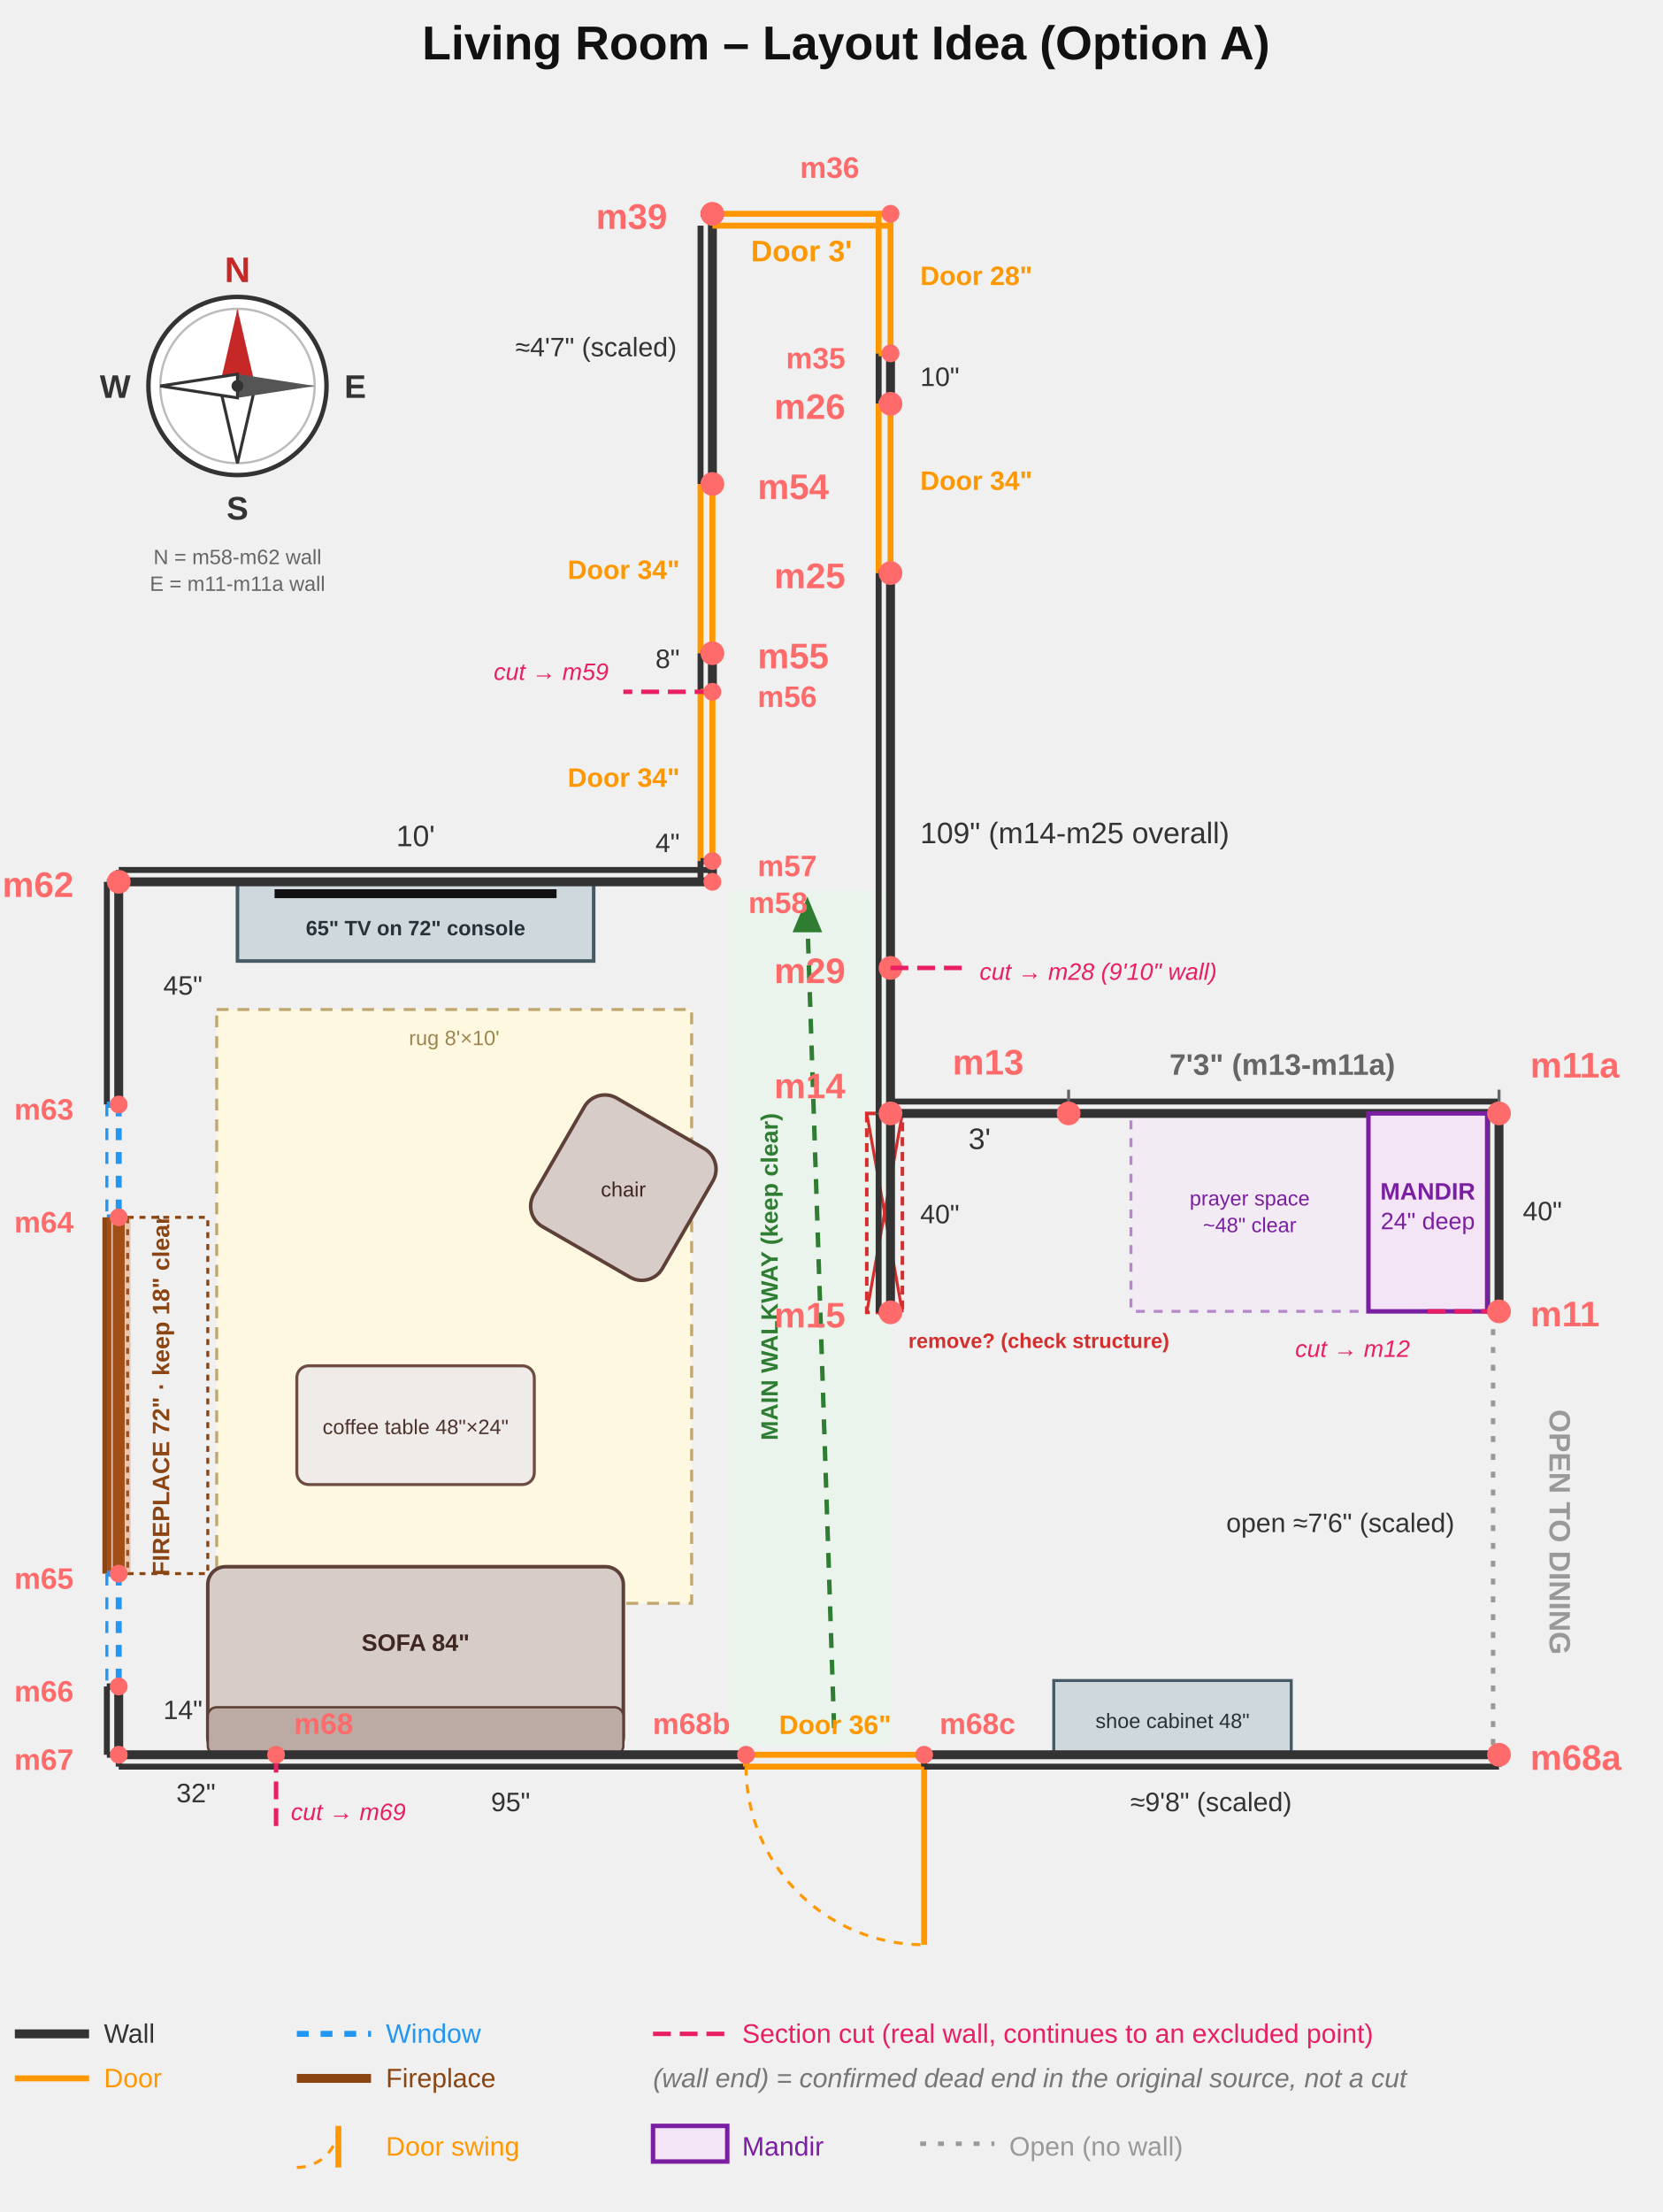
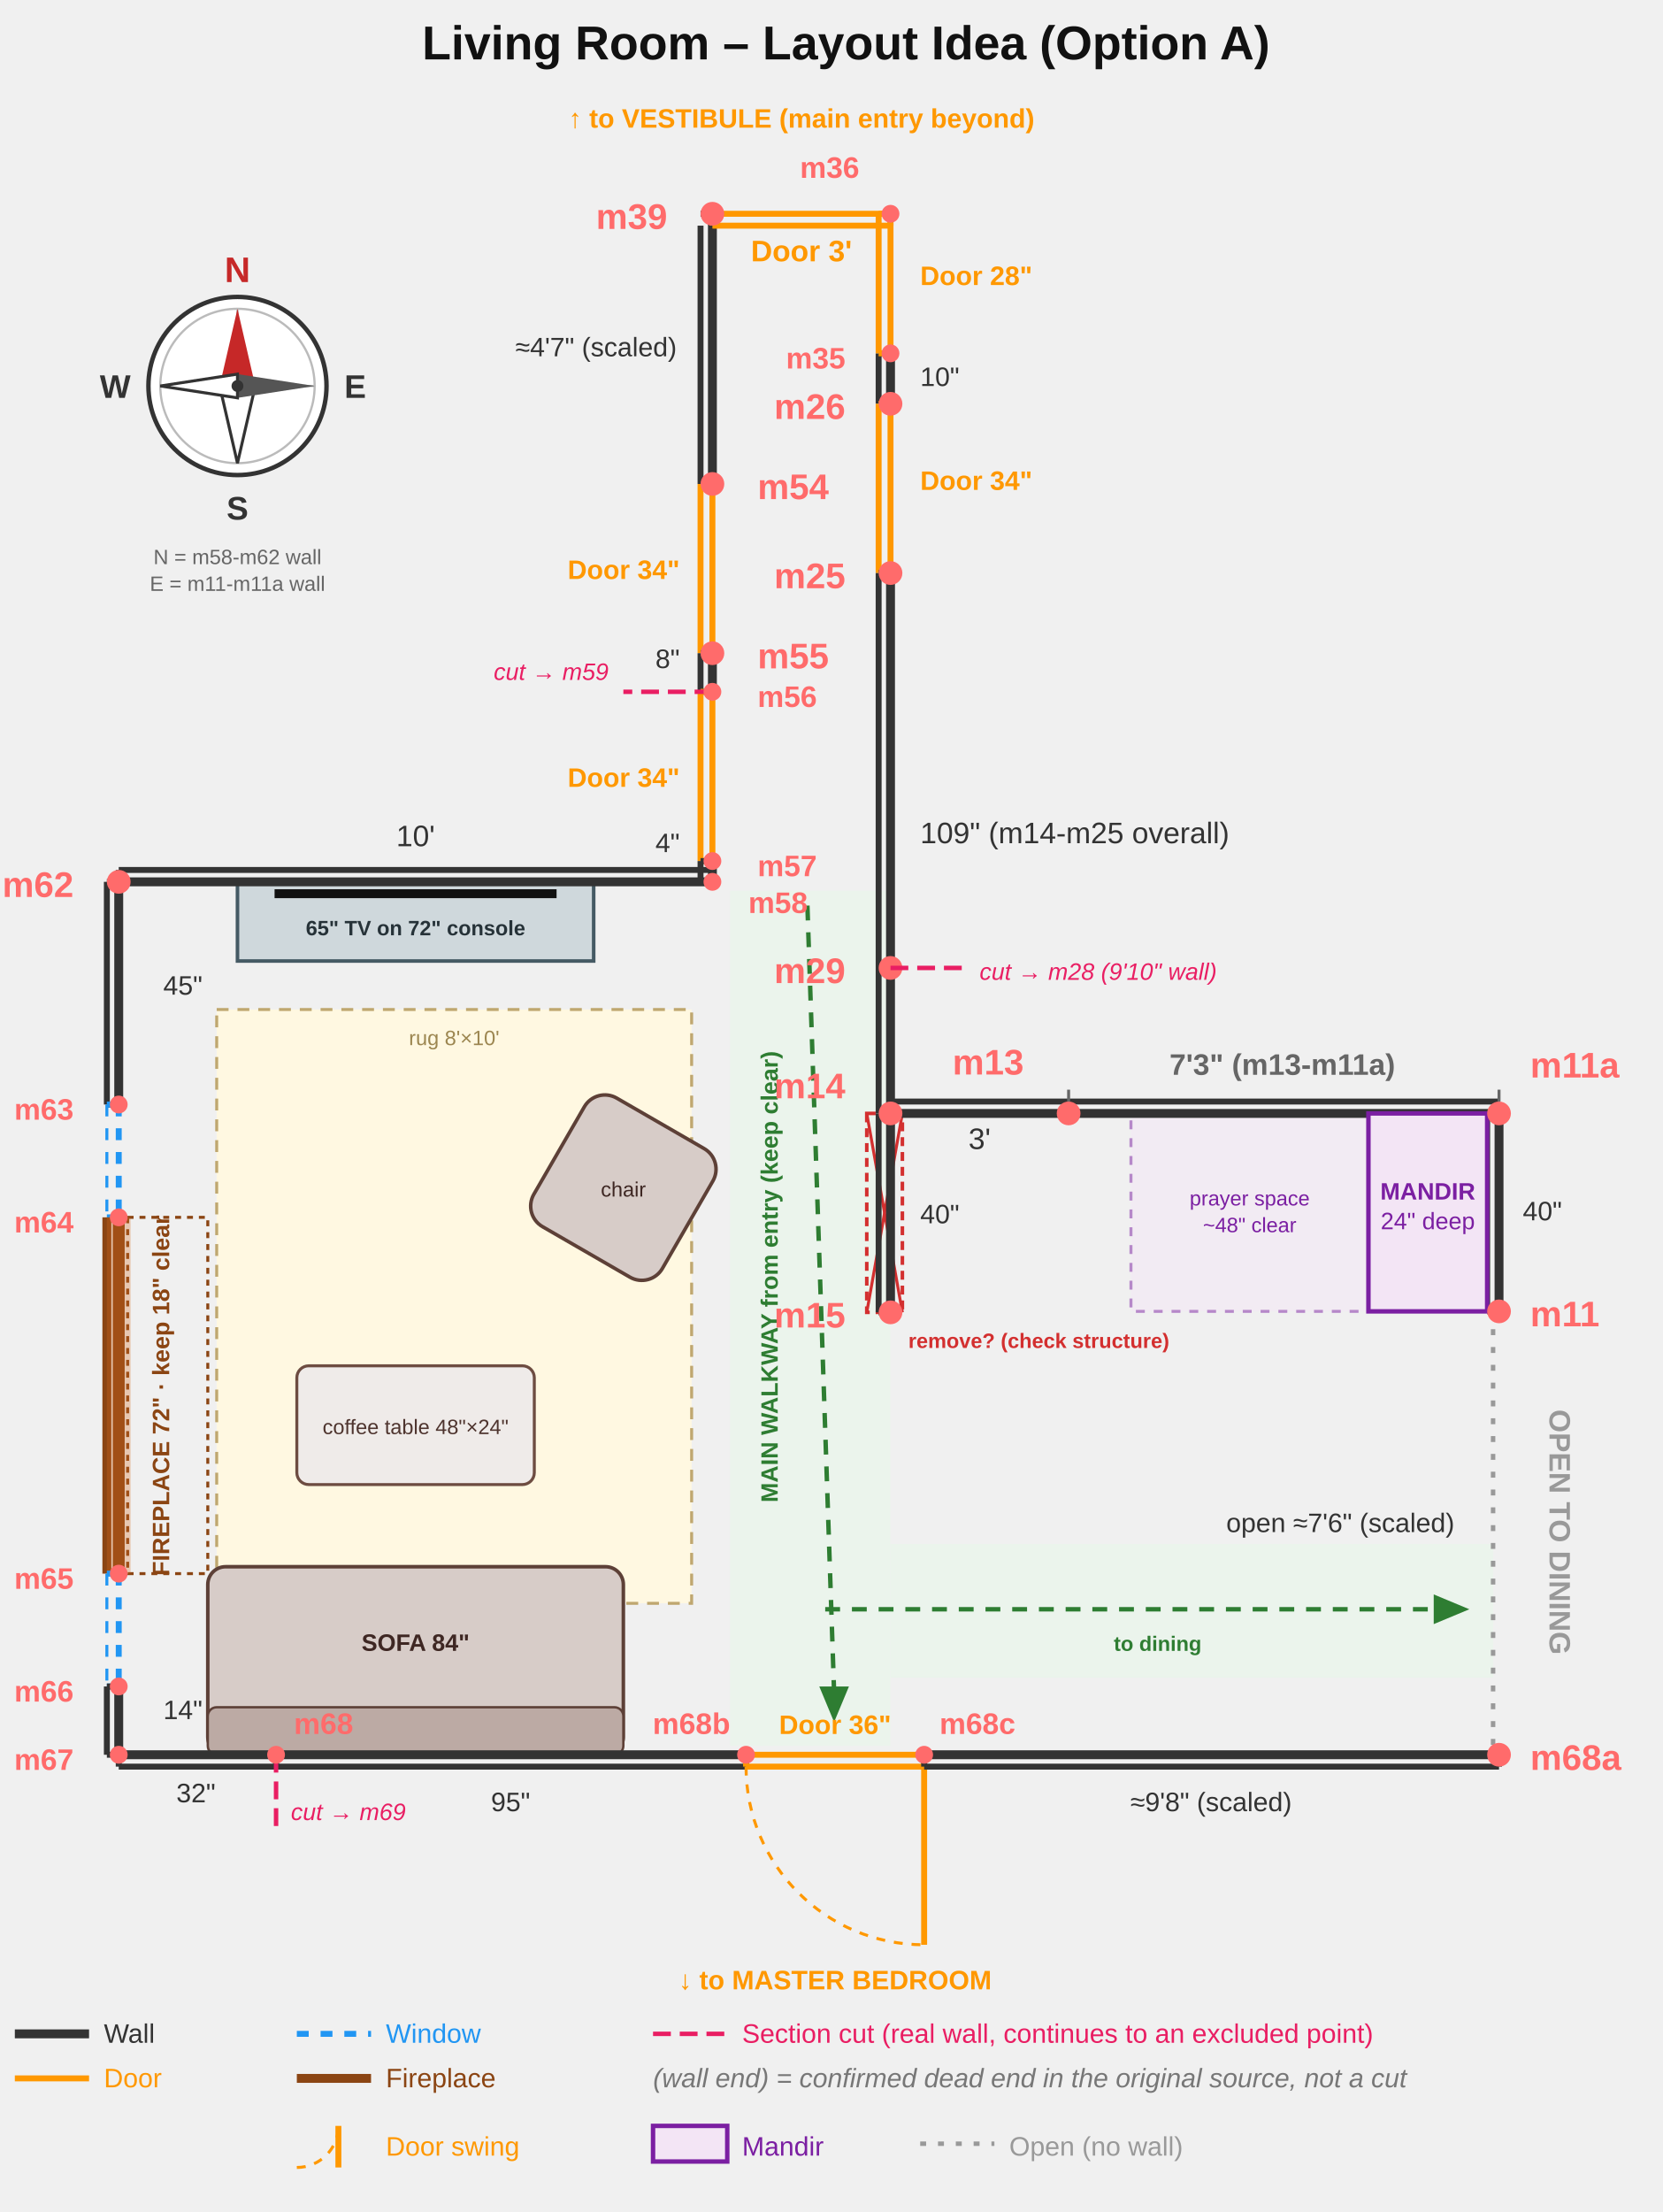
<svg xmlns="http://www.w3.org/2000/svg" viewBox="-10 -490 560 745" width="1120" height="1490" style="background:#fff;font-family:Arial,Helvetica,sans-serif;">
  <text x="275" y="-470" font-size="16" font-weight="bold" text-anchor="middle" fill="#111">Living Room – Layout Idea (Option A)</text>
  <g id="furniture" font-family="Arial,Helvetica,sans-serif">
    <rect x="236" y="-190" width="54" height="288" fill="#e8f5e9" opacity="0.7" />
-     <line x1="271" y1="92" x2="262" y2="-180" stroke="#2e7d32" stroke-width="1.5" stroke-dasharray="5,4" />
-     <polygon points="262,-188 257,-176 267,-176" fill="#2e7d32" />
-     <text x="252" y="-60" font-size="8" fill="#2e7d32" font-weight="bold" text-anchor="middle" transform="rotate(-90 252 -60)">MAIN WALKWAY (keep clear)</text>
+     <rect x="290" y="30" width="203" height="45" fill="#e8f5e9" opacity="0.7" />
+     <line x1="262" y1="-185" x2="271" y2="80" stroke="#2e7d32" stroke-width="1.5" stroke-dasharray="5,4" />
+     <polygon points="271,90 266,78 276,78" fill="#2e7d32" />
+     <line x1="268" y1="52" x2="475" y2="52" stroke="#2e7d32" stroke-width="1.5" stroke-dasharray="5,4" />
+     <polygon points="485,52 473,47 473,57" fill="#2e7d32" />
+     <text x="252" y="-60" font-size="8" fill="#2e7d32" font-weight="bold" text-anchor="middle" transform="rotate(-90 252 -60)">MAIN WALKWAY from entry (keep clear)</text>
+     <text x="380" y="66" font-size="7" fill="#2e7d32" font-weight="bold" text-anchor="middle">to dining</text>
    <rect x="63" y="-150" width="160" height="200" fill="#fff8e1" stroke="#bfa76f" stroke-width="1" stroke-dasharray="4,3" />
    <text x="143" y="-138" font-size="7" fill="#9c8650" text-anchor="middle">rug 8'×10'</text>
    <rect x="33" y="-80" width="27" height="120" fill="none" stroke="#8b4513" stroke-width="1" stroke-dasharray="2,2" />
    <text x="47" y="-20" font-size="8" fill="#8b4513" font-weight="bold" text-anchor="middle" transform="rotate(-90 47 -20)">FIREPLACE 72" · keep 18" clear</text>
    <rect x="70" y="-193" width="120" height="26.67" fill="#cfd8dc" stroke="#455a64" stroke-width="1.2" />
    <line x1="82.5" y1="-189" x2="177.5" y2="-189" stroke="#111" stroke-width="3" />
    <text x="130" y="-175" font-size="7" fill="#263238" text-anchor="middle" font-weight="bold">65" TV on 72" console</text>
    <rect x="60" y="37.67" width="140" height="63.33" rx="6" fill="#d7ccc8" stroke="#5d4037" stroke-width="1.2" />
    <rect x="60" y="85" width="140" height="16" rx="3" fill="#bcaaa4" stroke="#5d4037" stroke-width="0.8" />
    <text x="130" y="66" font-size="8" fill="#3e2723" text-anchor="middle" font-weight="bold">SOFA 84"</text>
    <rect x="90" y="-30" width="80" height="40" rx="4" fill="#efebe9" stroke="#6d4c41" stroke-width="1" />
    <text x="130" y="-7" font-size="7" fill="#4e342e" text-anchor="middle">coffee table 48"×24"</text>
    <rect x="175" y="-115" width="50" height="50" rx="8" fill="#d7ccc8" stroke="#5d4037" stroke-width="1.2" transform="rotate(30 200 -90)" />
    <text x="200" y="-87" font-size="7" fill="#3e2723" text-anchor="middle">chair</text>
    <rect x="282" y="-115" width="12" height="67" fill="none" stroke="#d32f2f" stroke-width="1.2" stroke-dasharray="3,2" />
    <line x1="282" y1="-115" x2="294" y2="-48" stroke="#d32f2f" stroke-width="1" />
    <line x1="294" y1="-115" x2="282" y2="-48" stroke="#d32f2f" stroke-width="1" />
    <text x="296" y="-36" font-size="7" fill="#d32f2f" font-weight="bold">remove? (check structure)</text>
    <rect x="371" y="-115" width="80" height="66.67" fill="#f3e5f5" opacity="0.5" stroke="#7b1fa2" stroke-width="1" stroke-dasharray="3,3" />
    <text x="411" y="-84" font-size="7" fill="#7b1fa2" text-anchor="middle">prayer space</text>
    <text x="411" y="-75" font-size="7" fill="#7b1fa2" text-anchor="middle">~48" clear</text>
-     <rect x="345" y="76" width="80" height="25" fill="#cfd8dc" stroke="#455a64" stroke-width="1" />
-     <text x="385" y="92" font-size="7" fill="#263238" text-anchor="middle">shoe cabinet 48"</text>
  </g>
  <line x1="230" y1="-327" x2="230" y2="-270" stroke="#ff9800" stroke-width="2" />
  <line x1="226" y1="-327" x2="226" y2="-270" stroke="#ff9800" stroke-width="2" />
  <line x1="230" y1="-327" x2="226" y2="-327" stroke="#ff9800" stroke-width="2" />
  <line x1="230" y1="-270" x2="226" y2="-270" stroke="#ff9800" stroke-width="2" />
  <text x="219" y="-295" font-size="9" fill="#ff9800" text-anchor="end" font-weight="bold">Door 34"</text>
  <line x1="230" y1="-270" x2="230" y2="-257" stroke="#333" stroke-width="3" />
  <line x1="226" y1="-270" x2="226" y2="-257" stroke="#333" stroke-width="2" />
  <line x1="230" y1="-270" x2="226" y2="-270" stroke="#333" stroke-width="2" />
  <line x1="230" y1="-257" x2="226" y2="-257" stroke="#333" stroke-width="2" />
  <text x="219" y="-265" font-size="9" fill="#333" text-anchor="end">8"</text>
  <line x1="230" y1="-257" x2="230" y2="-200" stroke="#ff9800" stroke-width="2" />
  <line x1="226" y1="-257" x2="226" y2="-200" stroke="#ff9800" stroke-width="2" />
  <line x1="230" y1="-257" x2="226" y2="-257" stroke="#ff9800" stroke-width="2" />
  <line x1="230" y1="-200" x2="226" y2="-200" stroke="#ff9800" stroke-width="2" />
  <text x="219" y="-225" font-size="9" fill="#ff9800" text-anchor="end" font-weight="bold">Door 34"</text>
  <line x1="230" y1="-200" x2="230" y2="-193" stroke="#333" stroke-width="3" />
  <line x1="226" y1="-200" x2="226" y2="-193" stroke="#333" stroke-width="2" />
  <line x1="230" y1="-200" x2="226" y2="-200" stroke="#333" stroke-width="2" />
  <line x1="230" y1="-193" x2="226" y2="-193" stroke="#333" stroke-width="2" />
  <text x="219" y="-203" font-size="9" fill="#333" text-anchor="end">4"</text>
  <line x1="230" y1="-193" x2="30" y2="-193" stroke="#333" stroke-width="3" />
  <line x1="230" y1="-197" x2="30" y2="-197" stroke="#333" stroke-width="2" />
  <line x1="230" y1="-193" x2="230" y2="-197" stroke="#333" stroke-width="2" />
  <line x1="30" y1="-193" x2="30" y2="-197" stroke="#333" stroke-width="2" />
  <text x="130" y="-205" font-size="10" fill="#333" text-anchor="middle">10'</text>
  <line x1="30" y1="-193" x2="30" y2="-118" stroke="#333" stroke-width="3" />
  <line x1="26" y1="-193" x2="26" y2="-118" stroke="#333" stroke-width="2" />
  <line x1="30" y1="-193" x2="26" y2="-193" stroke="#333" stroke-width="2" />
  <line x1="30" y1="-118" x2="26" y2="-118" stroke="#333" stroke-width="2" />
  <text x="45" y="-155" font-size="9" fill="#333" text-anchor="start">45"</text>
  <line x1="30" y1="-118" x2="30" y2="-80" stroke="#2196F3" stroke-width="2" stroke-dasharray="4,4" />
  <line x1="26" y1="-118" x2="26" y2="-80" stroke="#2196F3" stroke-width="1" stroke-dasharray="4,4" />
  <line x1="30" y1="-118" x2="26" y2="-118" stroke="#2196F3" stroke-width="2" />
  <line x1="30" y1="-80" x2="26" y2="-80" stroke="#2196F3" stroke-width="2" />
  <line x1="30" y1="-80" x2="30" y2="40" stroke="#8b4513" stroke-width="4" />
  <line x1="26" y1="-80" x2="26" y2="40" stroke="#8b4513" stroke-width="3" />
  <rect x="26" y="-80" width="8" height="120" fill="#d2691e" opacity="0.3" />
  <line x1="30" y1="40" x2="30" y2="78" stroke="#2196F3" stroke-width="2" stroke-dasharray="4,4" />
  <line x1="26" y1="40" x2="26" y2="78" stroke="#2196F3" stroke-width="1" stroke-dasharray="4,4" />
  <line x1="30" y1="40" x2="26" y2="40" stroke="#2196F3" stroke-width="2" />
  <line x1="30" y1="78" x2="26" y2="78" stroke="#2196F3" stroke-width="2" />
  <line x1="30" y1="78" x2="30" y2="101" stroke="#333" stroke-width="3" />
  <line x1="26" y1="78" x2="26" y2="101" stroke="#333" stroke-width="2" />
  <line x1="30" y1="78" x2="26" y2="78" stroke="#333" stroke-width="2" />
  <line x1="30" y1="101" x2="26" y2="101" stroke="#333" stroke-width="2" />
  <text x="45" y="89" font-size="9" fill="#333" text-anchor="start">14"</text>
  <line x1="30" y1="101" x2="83" y2="101" stroke="#333" stroke-width="3" />
  <line x1="30" y1="105" x2="83" y2="105" stroke="#333" stroke-width="2" />
  <line x1="30" y1="101" x2="30" y2="105" stroke="#333" stroke-width="2" />
  <line x1="83" y1="101" x2="83" y2="105" stroke="#333" stroke-width="2" />
  <text x="56" y="117" font-size="9" fill="#333" text-anchor="middle">32"</text>
  <line x1="230" y1="-327" x2="230" y2="-418" stroke="#333" stroke-width="3" />
  <line x1="226" y1="-327" x2="226" y2="-414" stroke="#333" stroke-width="2" />
  <line x1="230" y1="-418" x2="226" y2="-418" stroke="#333" stroke-width="2" />
  <text x="218" y="-370" font-size="9" fill="#333" text-anchor="end">≈4'7" (scaled)</text>
  <line x1="290" y1="-354" x2="290" y2="-371" stroke="#333" stroke-width="3" />
  <line x1="286" y1="-354" x2="286" y2="-371" stroke="#333" stroke-width="2" />
  <line x1="290" y1="-354" x2="286" y2="-354" stroke="#333" stroke-width="2" />
  <line x1="290" y1="-371" x2="286" y2="-371" stroke="#333" stroke-width="2" />
  <text x="300" y="-360" font-size="9" fill="#333" text-anchor="start">10"</text>
  <line x1="290" y1="-371" x2="290" y2="-418" stroke="#ff9800" stroke-width="2" />
  <line x1="286" y1="-371" x2="286" y2="-418" stroke="#ff9800" stroke-width="2" />
  <line x1="290" y1="-371" x2="286" y2="-371" stroke="#ff9800" stroke-width="2" />
  <line x1="290" y1="-418" x2="286" y2="-418" stroke="#ff9800" stroke-width="2" />
  <text x="300" y="-394" font-size="9" fill="#ff9800" text-anchor="start" font-weight="bold">Door 28"</text>
  <line x1="290" y1="-418" x2="230" y2="-418" stroke="#ff9800" stroke-width="2" />
  <line x1="290" y1="-414" x2="230" y2="-414" stroke="#ff9800" stroke-width="2" />
  <line x1="290" y1="-418" x2="290" y2="-414" stroke="#ff9800" stroke-width="2" />
  <line x1="230" y1="-418" x2="230" y2="-414" stroke="#ff9800" stroke-width="2" />
  <text x="260" y="-402" font-size="10" fill="#ff9800" text-anchor="middle" font-weight="bold">Door 3'</text>
  <line x1="290" y1="-297" x2="290" y2="-354" stroke="#ff9800" stroke-width="2" />
  <line x1="286" y1="-297" x2="286" y2="-354" stroke="#ff9800" stroke-width="2" />
  <line x1="290" y1="-297" x2="286" y2="-297" stroke="#ff9800" stroke-width="2" />
  <line x1="290" y1="-354" x2="286" y2="-354" stroke="#ff9800" stroke-width="2" />
  <text x="300" y="-325" font-size="9" fill="#ff9800" text-anchor="start" font-weight="bold">Door 34"</text>
  <line x1="290" y1="-115" x2="290" y2="-297" stroke="#333" stroke-width="3" />
  <line x1="286" y1="-115" x2="286" y2="-297" stroke="#333" stroke-width="2" />
  <line x1="290" y1="-115" x2="286" y2="-115" stroke="#333" stroke-width="2" />
  <line x1="290" y1="-297" x2="286" y2="-297" stroke="#333" stroke-width="2" />
  <text x="300" y="-206" font-size="10" fill="#333" text-anchor="start">109" (m14-m25 overall)</text>
  <line x1="290" y1="-115" x2="290" y2="-48" stroke="#333" stroke-width="3" />
  <line x1="286" y1="-115" x2="286" y2="-48" stroke="#333" stroke-width="2" />
  <line x1="290" y1="-115" x2="286" y2="-115" stroke="#333" stroke-width="2" />
  <line x1="290" y1="-48" x2="286" y2="-48" stroke="#333" stroke-width="2" />
  <text x="300" y="-78" font-size="9" fill="#333" text-anchor="start">40"</text>
  <line x1="350" y1="-115" x2="290" y2="-115" stroke="#333" stroke-width="3" />
  <line x1="350" y1="-119" x2="290" y2="-119" stroke="#333" stroke-width="2" />
  <line x1="350" y1="-115" x2="350" y2="-119" stroke="#333" stroke-width="2" />
  <line x1="290" y1="-115" x2="290" y2="-119" stroke="#333" stroke-width="2" />
  <text x="320" y="-103" font-size="10" fill="#333" text-anchor="middle">3'</text>
  <line x1="350" y1="-115" x2="495" y2="-115" stroke="#333" stroke-width="3" />
  <line x1="350" y1="-119" x2="495" y2="-119" stroke="#333" stroke-width="2" />
  <line x1="350" y1="-119" x2="350" y2="-123" stroke="#666" stroke-width="1" />
  <line x1="495" y1="-119" x2="495" y2="-123" stroke="#666" stroke-width="1" />
  <text x="422" y="-128" font-size="10" fill="#666" font-weight="bold" text-anchor="middle">7'3" (m13-m11a)</text>
  <line x1="495" y1="-115" x2="495" y2="-48.33" stroke="#333" stroke-width="3" />
  <line x1="491" y1="-115" x2="491" y2="-48.33" stroke="#333" stroke-width="2" />
  <line x1="495" y1="-115" x2="491" y2="-115" stroke="#333" stroke-width="2" />
  <line x1="495" y1="-48.33" x2="491" y2="-48.33" stroke="#333" stroke-width="2" />
  <text x="503" y="-79" font-size="9" fill="#333" text-anchor="start">40"</text>
  <rect x="451" y="-115" width="40" height="66.67" fill="#f3e5f5" stroke="#7b1fa2" stroke-width="1.5" />
  <text x="471" y="-86" font-size="8" fill="#7b1fa2" font-weight="bold" text-anchor="middle">MANDIR</text>
  <text x="471" y="-76" font-size="8" fill="#7b1fa2" text-anchor="middle">24" deep</text>
  <line x1="493" y1="-48.33" x2="493" y2="101" stroke="#999" stroke-width="1.5" stroke-dasharray="2,4" />
  <text x="480" y="26" font-size="9" fill="#333" text-anchor="end">open ≈7'6" (scaled)</text>
  <text x="512" y="26" font-size="10" fill="#999" font-weight="bold" text-anchor="middle" transform="rotate(90 512 26)">OPEN TO DINING</text>
  <line x1="83" y1="101" x2="241.33" y2="101" stroke="#333" stroke-width="3" />
  <line x1="83" y1="105" x2="241.33" y2="105" stroke="#333" stroke-width="2" />
  <line x1="241.33" y1="101" x2="241.33" y2="105" stroke="#333" stroke-width="2" />
  <text x="162" y="120" font-size="9" fill="#333" text-anchor="middle">95"</text>
  <line x1="241.33" y1="101" x2="301.33" y2="101" stroke="#ff9800" stroke-width="2" />
  <line x1="241.33" y1="105" x2="301.33" y2="105" stroke="#ff9800" stroke-width="2" />
  <line x1="241.33" y1="101" x2="241.33" y2="105" stroke="#ff9800" stroke-width="2" />
  <line x1="301.33" y1="101" x2="301.33" y2="105" stroke="#ff9800" stroke-width="2" />
  <line x1="301.33" y1="105" x2="301.33" y2="165" stroke="#ff9800" stroke-width="2" />
  <path d="M241.33,105 A60,60 0 0,0 301.33,165" fill="none" stroke="#ff9800" stroke-width="1" stroke-dasharray="3,3" />
  <text x="271.33" y="94" font-size="9" fill="#ff9800" text-anchor="middle" font-weight="bold">Door 36"</text>
+   <text x="271.33" y="180" font-size="9" fill="#ff9800" text-anchor="middle" font-weight="bold">↓ to MASTER BEDROOM</text>
+   <text x="260" y="-447" font-size="9" fill="#ff9800" text-anchor="middle" font-weight="bold">↑ to VESTIBULE (main entry beyond)</text>
  <line x1="301.33" y1="101" x2="495" y2="101" stroke="#333" stroke-width="3" />
  <line x1="301.33" y1="105" x2="495" y2="105" stroke="#333" stroke-width="2" />
  <line x1="301.33" y1="101" x2="301.33" y2="105" stroke="#333" stroke-width="2" />
  <line x1="495" y1="101" x2="495" y2="105" stroke="#333" stroke-width="2" />
  <text x="398" y="120" font-size="9" fill="#333" text-anchor="middle">≈9'8" (scaled)</text>
  <circle cx="241.33" cy="101" r="3" fill="#ff6b6b" />
  <text x="236" y="94" font-size="10" fill="#ff6b6b" font-weight="bold" text-anchor="end">m68b</text>
  <circle cx="301.33" cy="101" r="3" fill="#ff6b6b" />
  <text x="306.5" y="94" font-size="10" fill="#ff6b6b" font-weight="bold">m68c</text>
  <circle cx="495" cy="101" r="4" fill="#ff6b6b" />
  <text x="505.5" y="106.1" font-size="12" fill="#ff6b6b" font-weight="bold">m68a</text>
  <line x1="230" y1="-257" x2="200" y2="-257" stroke="#e91e63" stroke-width="1.5" stroke-dasharray="6,3" />
  <text x="195" y="-261" font-size="8" fill="#e91e63" text-anchor="end" font-style="italic">cut → m59</text>
  <line x1="83" y1="101" x2="83" y2="125" stroke="#e91e63" stroke-width="1.5" stroke-dasharray="6,3" />
  <text x="88" y="123" font-size="8" fill="#e91e63" font-style="italic">cut → m69</text>
  <circle cx="290" cy="-164" r="4" fill="#ff6b6b" />
  <line x1="290" y1="-164" x2="315" y2="-164" stroke="#e91e63" stroke-width="1.5" stroke-dasharray="6,3" />
  <text x="320" y="-160" font-size="8" fill="#e91e63" font-style="italic">cut → m28 (9'10" wall)</text>
  <text x="274.8" y="-158.9" font-size="12" fill="#ff6b6b" font-weight="bold" text-anchor="end">m29</text>
-   <line x1="495" y1="-48.33" x2="470" y2="-48.33" stroke="#e91e63" stroke-width="1.5" stroke-dasharray="6,3" />
-   <text x="465" y="-33" font-size="8" fill="#e91e63" text-anchor="end" font-style="italic">cut → m12</text>
  <circle cx="230" cy="-193" r="3" fill="#ff6b6b" />
  <text x="242.1" y="-182.5" font-size="10" fill="#ff6b6b" font-weight="bold">m58</text>
  <circle cx="30" cy="-193" r="4" fill="#ff6b6b" />
  <text x="14.8" y="-187.9" font-size="12" fill="#ff6b6b" font-weight="bold" text-anchor="end">m62</text>
  <circle cx="30" cy="-118" r="3" fill="#ff6b6b" />
  <text x="14.8" y="-112.9" font-size="10" fill="#ff6b6b" font-weight="bold" text-anchor="end">m63</text>
  <circle cx="30" cy="-80" r="3" fill="#ff6b6b" />
  <text x="14.8" y="-74.9" font-size="10" fill="#ff6b6b" font-weight="bold" text-anchor="end">m64</text>
  <circle cx="30" cy="40" r="3" fill="#ff6b6b" />
  <text x="14.8" y="45.1" font-size="10" fill="#ff6b6b" font-weight="bold" text-anchor="end">m65</text>
  <circle cx="30" cy="78" r="3" fill="#ff6b6b" />
  <text x="14.8" y="83.1" font-size="10" fill="#ff6b6b" font-weight="bold" text-anchor="end">m66</text>
  <circle cx="30" cy="101" r="3" fill="#ff6b6b" />
  <text x="14.8" y="106.1" font-size="10" fill="#ff6b6b" font-weight="bold" text-anchor="end">m67</text>
  <circle cx="83" cy="101" r="3" fill="#ff6b6b" />
  <text x="89" y="94" font-size="10" fill="#ff6b6b" font-weight="bold">m68</text>
  <circle cx="290" cy="-418" r="3" fill="#ff6b6b" />
  <text x="279.5" y="-430.1" font-size="10" fill="#ff6b6b" font-weight="bold" text-anchor="end">m36</text>
  <circle cx="290" cy="-371" r="3" fill="#ff6b6b" />
  <text x="274.8" y="-365.9" font-size="10" fill="#ff6b6b" font-weight="bold" text-anchor="end">m35</text>
  <circle cx="290" cy="-354" r="4" fill="#ff6b6b" />
  <text x="274.8" y="-348.9" font-size="12" fill="#ff6b6b" font-weight="bold" text-anchor="end">m26</text>
  <circle cx="290" cy="-297" r="4" fill="#ff6b6b" />
  <text x="274.8" y="-291.9" font-size="12" fill="#ff6b6b" font-weight="bold" text-anchor="end">m25</text>
  <circle cx="290" cy="-115" r="4" fill="#ff6b6b" />
  <text x="274.8" y="-120.1" font-size="12" fill="#ff6b6b" font-weight="bold" text-anchor="end">m14</text>
  <circle cx="290" cy="-48" r="4" fill="#ff6b6b" />
  <text x="274.8" y="-42.9" font-size="12" fill="#ff6b6b" font-weight="bold" text-anchor="end">m15</text>
  <circle cx="350" cy="-115" r="4" fill="#ff6b6b" />
  <text x="334.9" y="-128.1" font-size="12" fill="#ff6b6b" font-weight="bold" text-anchor="end">m13</text>
  <circle cx="495" cy="-115" r="4" fill="#ff6b6b" />
  <text x="505.5" y="-127.1" font-size="12" fill="#ff6b6b" font-weight="bold">m11a</text>
  <circle cx="495" cy="-48.33" r="4" fill="#ff6b6b" />
  <text x="505.5" y="-43.3" font-size="12" fill="#ff6b6b" font-weight="bold">m11</text>
  <circle cx="230" cy="-418" r="4" fill="#ff6b6b" />
  <text x="214.8" y="-412.9" font-size="12" fill="#ff6b6b" font-weight="bold" text-anchor="end">m39</text>
  <circle cx="230" cy="-327" r="4" fill="#ff6b6b" />
  <text x="245.2" y="-321.9" font-size="12" fill="#ff6b6b" font-weight="bold">m54</text>
  <circle cx="230" cy="-270" r="4" fill="#ff6b6b" />
  <text x="245.2" y="-264.9" font-size="12" fill="#ff6b6b" font-weight="bold">m55</text>
  <circle cx="230" cy="-257" r="3" fill="#ff6b6b" />
  <text x="245.2" y="-251.9" font-size="10" fill="#ff6b6b" font-weight="bold">m56</text>
  <circle cx="230" cy="-200" r="3" fill="#ff6b6b" />
  <text x="245.2" y="-194.9" font-size="10" fill="#ff6b6b" font-weight="bold">m57</text>
  <g id="compass" transform="translate(70,-360)" font-family="Arial,Helvetica,sans-serif">
    <circle cx="0" cy="0" r="30" fill="#fff" stroke="#333" stroke-width="1.5" />
    <circle cx="0" cy="0" r="26" fill="none" stroke="#bbb" stroke-width="0.75" />
    <line x1="-26" y1="0" x2="26" y2="0" stroke="#bbb" stroke-width="0.75" />
    <line x1="0" y1="-26" x2="0" y2="26" stroke="#bbb" stroke-width="0.75" />
    <polygon points="0,-26 6,0 -6,0" fill="#c62828" />
    <polygon points="0,26 6,0 -6,0" fill="#fff" stroke="#333" stroke-width="1" />
    <polygon points="26,0 0,-4 0,4" fill="#555" />
    <polygon points="-26,0 0,-4 0,4" fill="#fff" stroke="#333" stroke-width="1" />
    <circle cx="0" cy="0" r="2" fill="#333" />
    <text x="0" y="-35" font-size="12" font-weight="bold" fill="#c62828" text-anchor="middle">N</text>
    <text x="0" y="45" font-size="11" font-weight="bold" fill="#333" text-anchor="middle">S</text>
    <text x="36" y="4" font-size="11" font-weight="bold" fill="#333" text-anchor="start">E</text>
    <text x="-36" y="4" font-size="11" font-weight="bold" fill="#333" text-anchor="end">W</text>
    <text x="0" y="60" font-size="7" fill="#666" text-anchor="middle">N = m58-m62 wall</text>
    <text x="0" y="69" font-size="7" fill="#666" text-anchor="middle">E = m11-m11a wall</text>
  </g>
  <g font-size="9" fill="#333" transform="translate(0,40)">
    <line x1="-5" y1="155" x2="20" y2="155" stroke="#333" stroke-width="3" />
    <text x="25" y="158" fill="#333">Wall</text>
    <line x1="-5" y1="170" x2="20" y2="170" stroke="#ff9800" stroke-width="2" />
    <text x="25" y="173" fill="#ff9800">Door</text>
    <line x1="90" y1="155" x2="115" y2="155" stroke="#2196F3" stroke-width="2" stroke-dasharray="4,4" />
    <text x="120" y="158" fill="#2196F3">Window</text>
    <line x1="90" y1="170" x2="115" y2="170" stroke="#8b4513" stroke-width="3" />
    <text x="120" y="173" fill="#8b4513">Fireplace</text>
    <path d="M90,200 A14,14 0 0,0 104,186" fill="none" stroke="#ff9800" stroke-width="1" stroke-dasharray="3,3" />
    <line x1="104" y1="186" x2="104" y2="200" stroke="#ff9800" stroke-width="2" />
    <text x="120" y="196" fill="#ff9800">Door swing</text>
    <rect x="210" y="186" width="25" height="12" fill="#f3e5f5" stroke="#7b1fa2" stroke-width="1.5" />
    <text x="240" y="196" fill="#7b1fa2">Mandir</text>
    <line x1="300" y1="192" x2="325" y2="192" stroke="#999" stroke-width="1.5" stroke-dasharray="2,4" />
    <text x="330" y="196" fill="#999">Open (no wall)</text>
    <line x1="210" y1="155" x2="235" y2="155" stroke="#e91e63" stroke-width="1.5" stroke-dasharray="6,3" />
    <text x="240" y="158" fill="#e91e63">Section cut (real wall, continues to an excluded point)</text>
    <text x="210" y="173" fill="#777" font-style="italic">(wall end) = confirmed dead end in the original source, not a cut</text>
  </g>
</svg>
